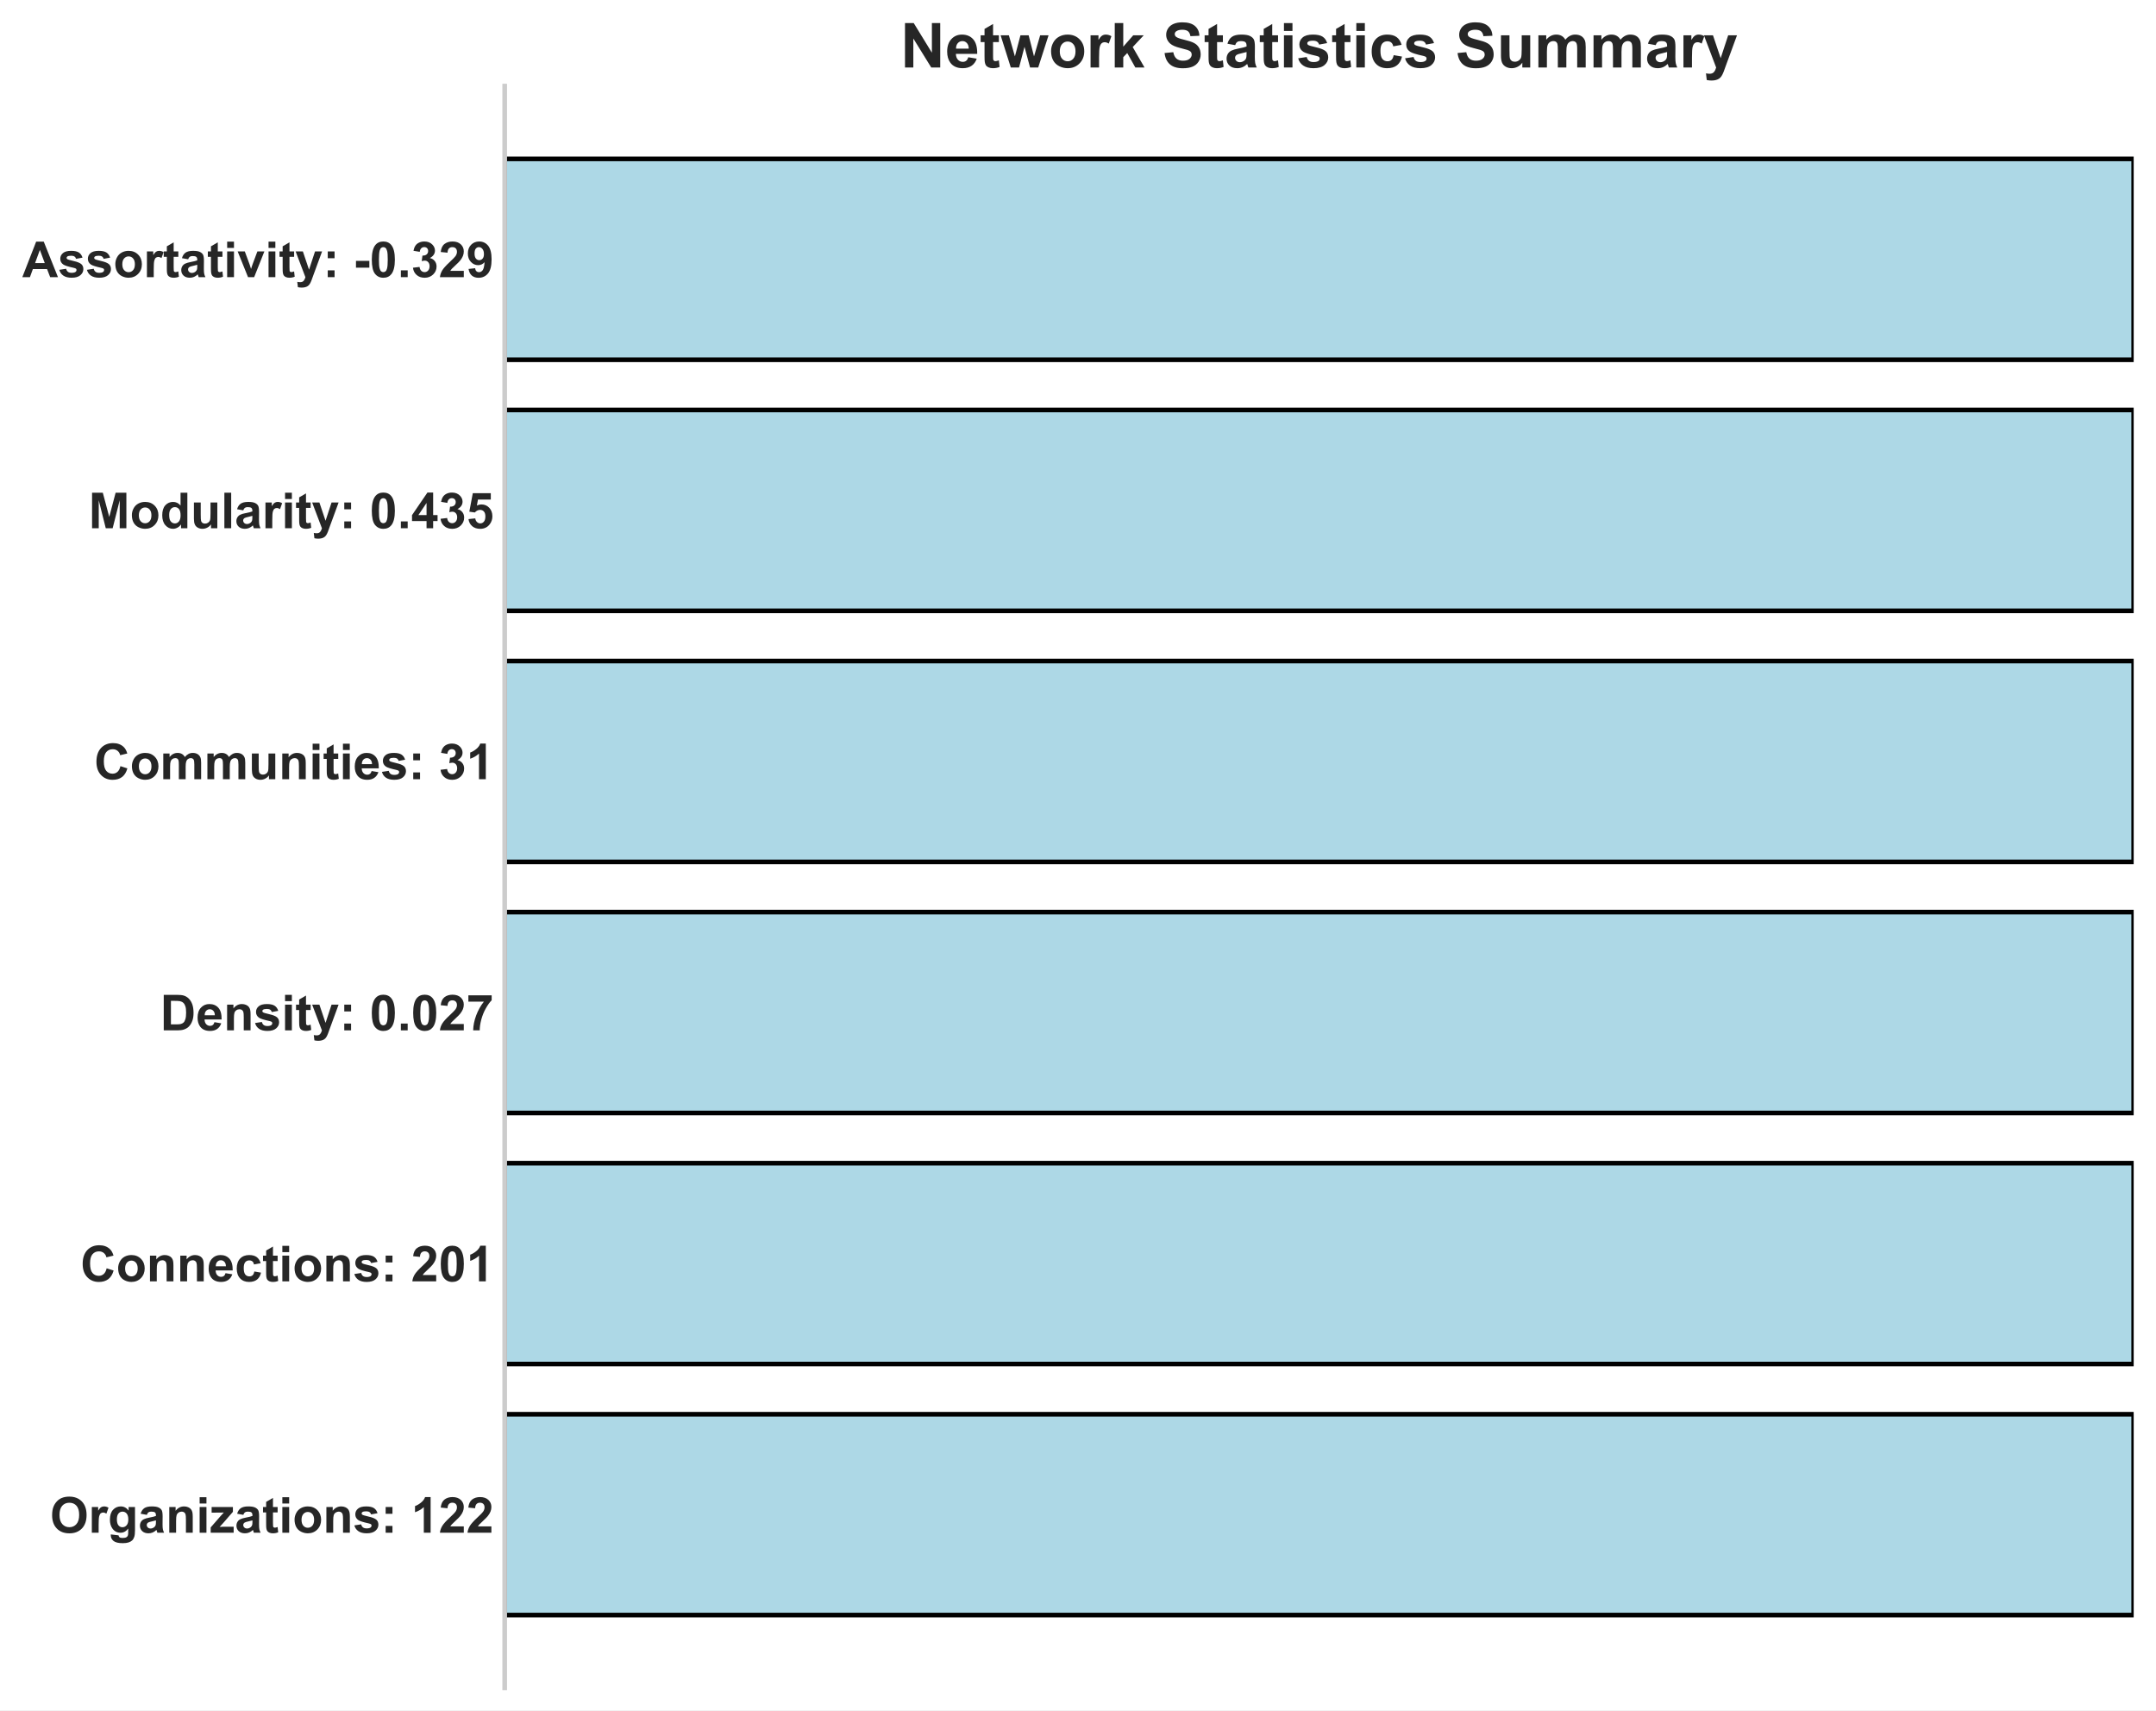
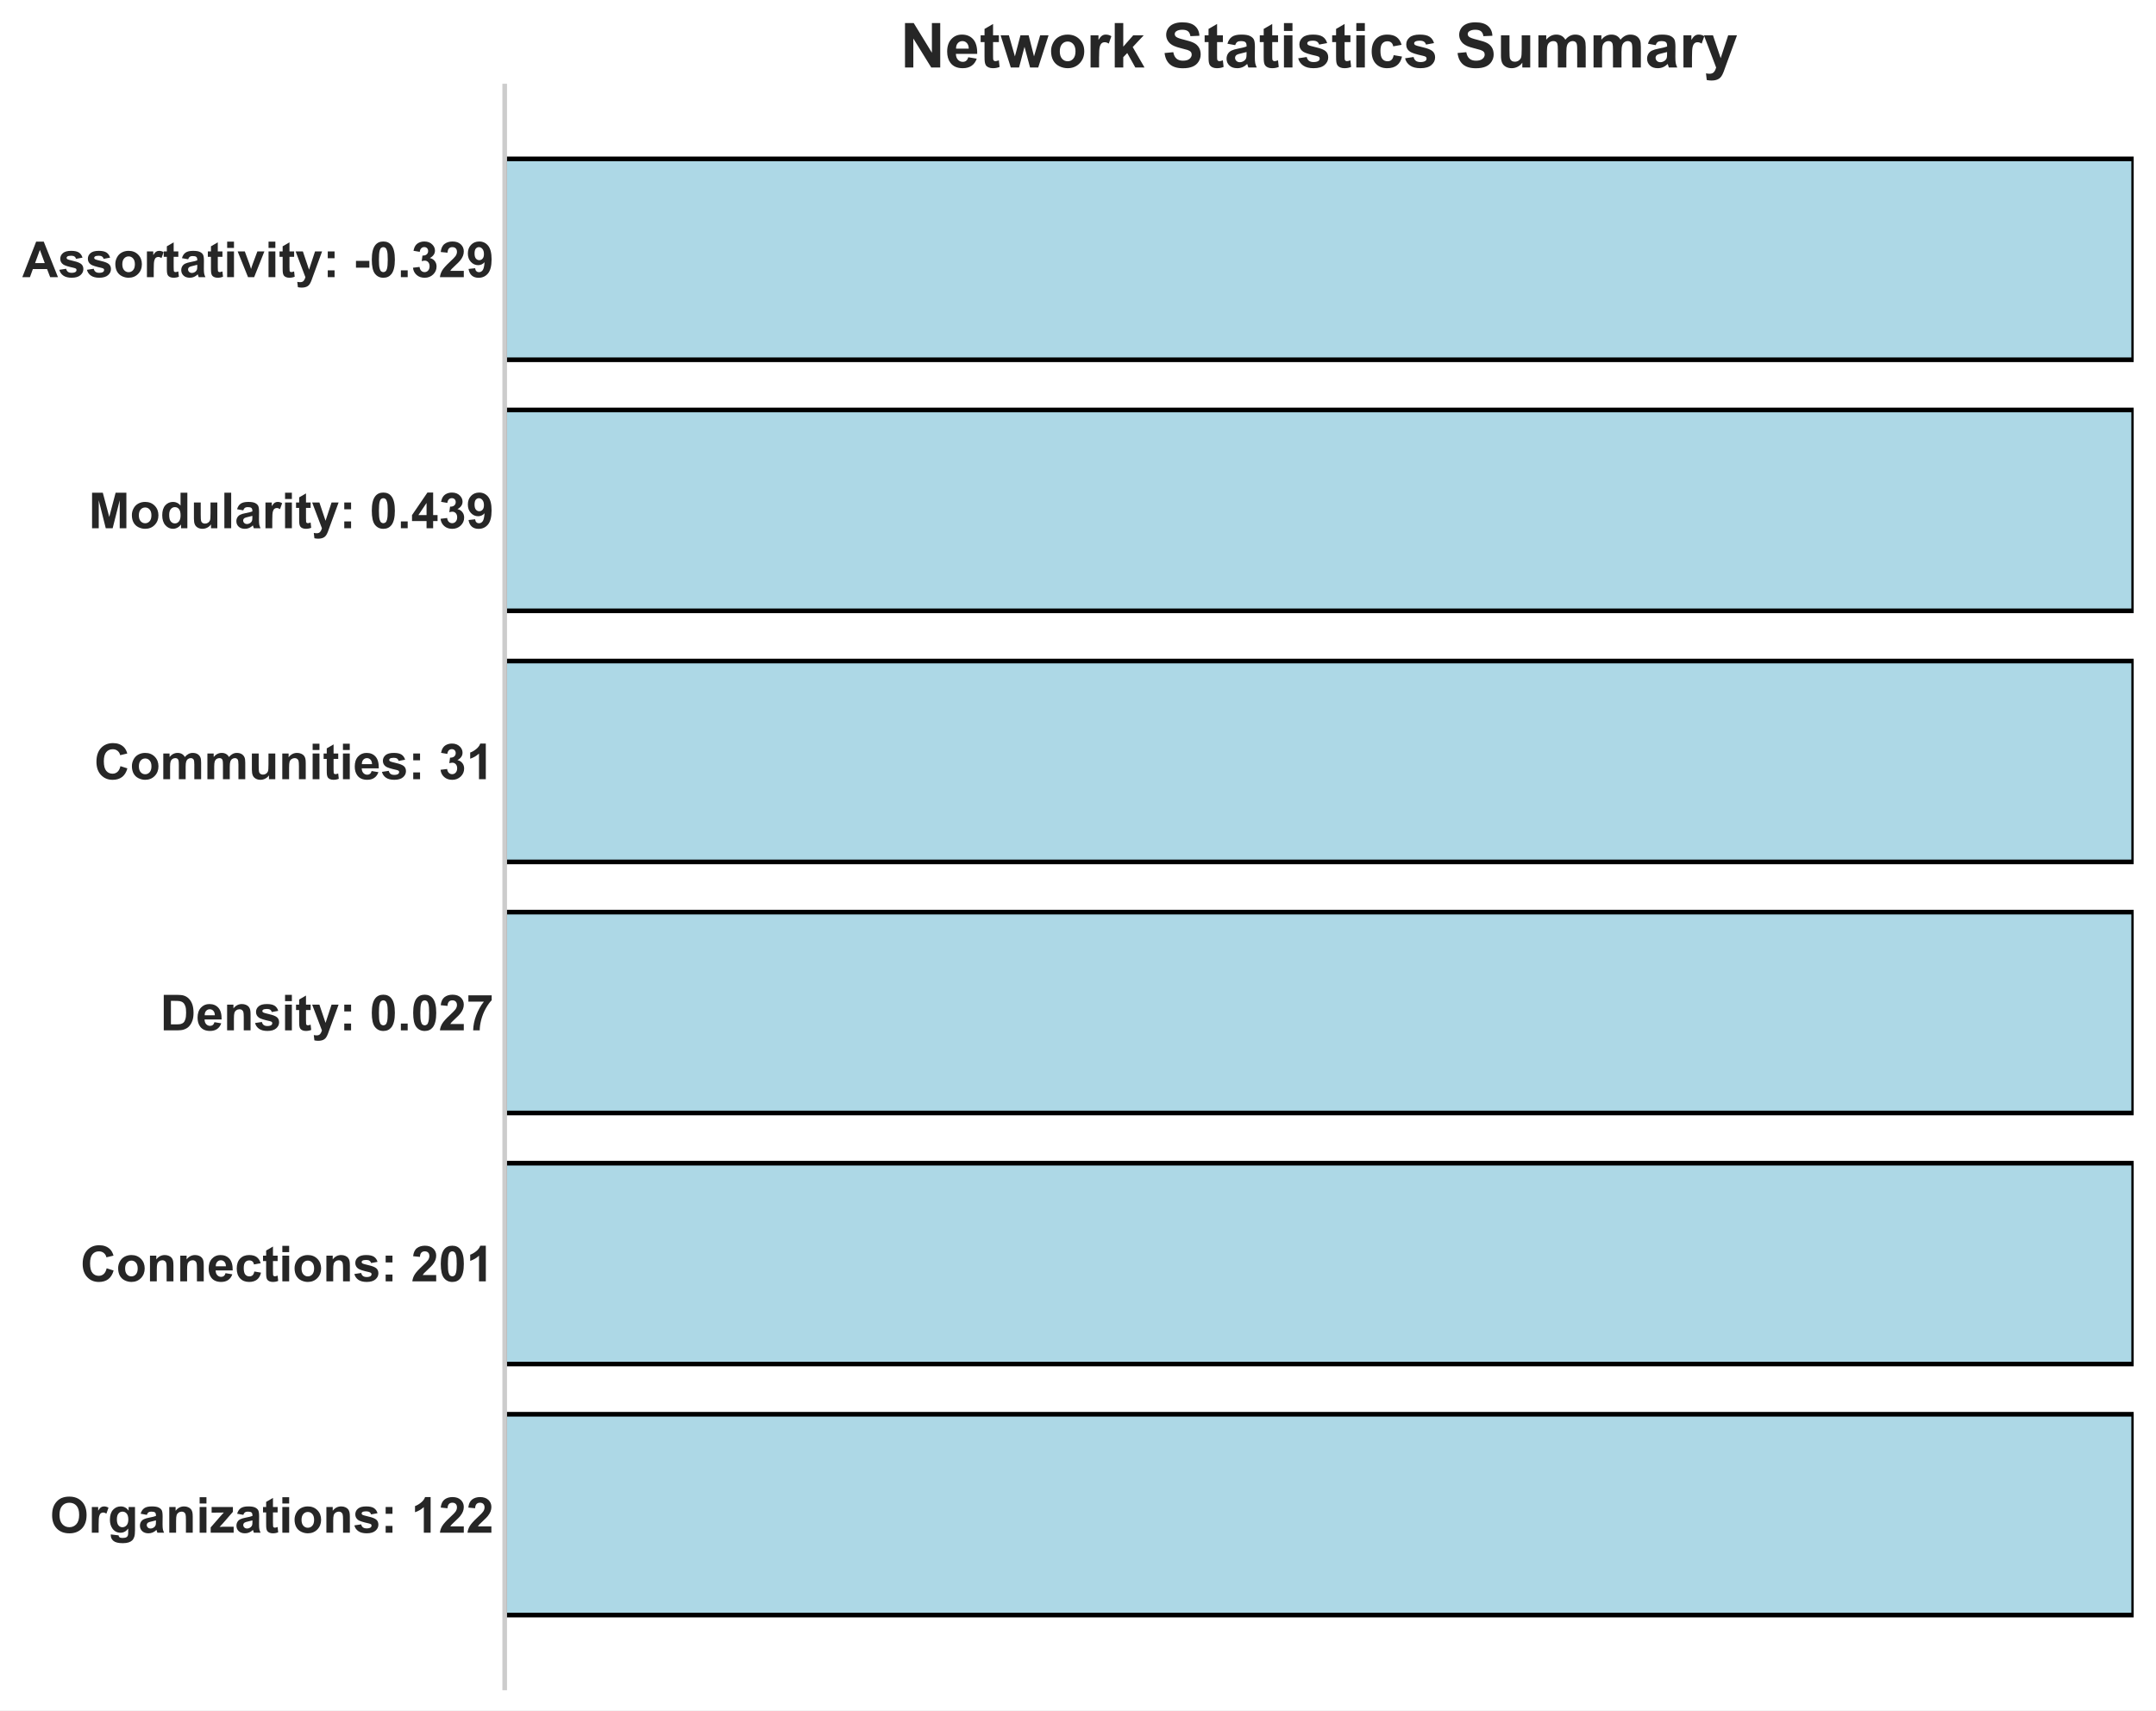
<svg xmlns="http://www.w3.org/2000/svg" xmlns:xlink="http://www.w3.org/1999/xlink" width="695.245pt" height="551.499pt" viewBox="0 0 695.245 551.499" version="1.1">
  <defs>
    <style type="text/css">*{stroke-linejoin: round; stroke-linecap: butt}</style>
  </defs>
  <g id="figure_1">
    <g id="patch_1">
      <path d="M 0 551.499  L 695.245 551.499  L 695.245 0  L 0 0  z " style="fill: #ffffff" />
    </g>
    <g id="axes_1">
      <g id="patch_2">
        <path d="M 162.75 544.299  L 688.045 544.299  L 688.045 27.759  L 162.75 27.759  z " style="fill: #ffffff" />
      </g>
      <g id="matplotlib.axis_1" />
      <g id="matplotlib.axis_2">
        <g id="ytick_1">
          <g id="line2d_1" />
          <g id="text_1">
            <g style="fill: #262626" transform="translate(16.1125 494.2591) scale(0.16 -0.16)">
              <defs>
                <path id="Arial-BoldMT-4f" d="M 278 2263  Q 278 2963 488 3438  Q 644 3788 914 4066  Q 1184 4344 1506 4478  Q 1934 4659 2494 4659  Q 3506 4659 4114 4031  Q 4722 3403 4722 2284  Q 4722 1175 4119 548  Q 3516 -78 2506 -78  Q 1484 -78 881 545  Q 278 1169 278 2263  z M 1231 2294  Q 1231 1516 1590 1114  Q 1950 713 2503 713  Q 3056 713 3411 1111  Q 3766 1509 3766 2306  Q 3766 3094 3420 3481  Q 3075 3869 2503 3869  Q 1931 3869 1581 3476  Q 1231 3084 1231 2294  z " transform="scale(0.015625)" />
                <path id="Arial-BoldMT-72" d="M 1300 0  L 422 0  L 422 3319  L 1238 3319  L 1238 2847  Q 1447 3181 1614 3287  Q 1781 3394 1994 3394  Q 2294 3394 2572 3228  L 2300 2463  Q 2078 2606 1888 2606  Q 1703 2606 1575 2504  Q 1447 2403 1373 2137  Q 1300 1872 1300 1025  L 1300 0  z " transform="scale(0.015625)" />
                <path id="Arial-BoldMT-67" d="M 378 -219  L 1381 -341  Q 1406 -516 1497 -581  Q 1622 -675 1891 -675  Q 2234 -675 2406 -572  Q 2522 -503 2581 -350  Q 2622 -241 2622 53  L 2622 538  Q 2228 0 1628 0  Q 959 0 569 566  Q 263 1013 263 1678  Q 263 2513 664 2953  Q 1066 3394 1663 3394  Q 2278 3394 2678 2853  L 2678 3319  L 3500 3319  L 3500 341  Q 3500 -247 3403 -537  Q 3306 -828 3131 -993  Q 2956 -1159 2664 -1253  Q 2372 -1347 1925 -1347  Q 1081 -1347 728 -1058  Q 375 -769 375 -325  Q 375 -281 378 -219  z M 1163 1728  Q 1163 1200 1367 954  Q 1572 709 1872 709  Q 2194 709 2416 961  Q 2638 1213 2638 1706  Q 2638 2222 2425 2472  Q 2213 2722 1888 2722  Q 1572 2722 1367 2476  Q 1163 2231 1163 1728  z " transform="scale(0.015625)" />
                <path id="Arial-BoldMT-61" d="M 1116 2306  L 319 2450  Q 453 2931 781 3162  Q 1109 3394 1756 3394  Q 2344 3394 2631 3255  Q 2919 3116 3036 2902  Q 3153 2688 3153 2116  L 3144 1091  Q 3144 653 3186 445  Q 3228 238 3344 0  L 2475 0  Q 2441 88 2391 259  Q 2369 338 2359 363  Q 2134 144 1878 34  Q 1622 -75 1331 -75  Q 819 -75 523 203  Q 228 481 228 906  Q 228 1188 362 1408  Q 497 1628 739 1745  Q 981 1863 1438 1950  Q 2053 2066 2291 2166  L 2291 2253  Q 2291 2506 2166 2614  Q 2041 2722 1694 2722  Q 1459 2722 1328 2630  Q 1197 2538 1116 2306  z M 2291 1594  Q 2122 1538 1756 1459  Q 1391 1381 1278 1306  Q 1106 1184 1106 997  Q 1106 813 1243 678  Q 1381 544 1594 544  Q 1831 544 2047 700  Q 2206 819 2256 991  Q 2291 1103 2291 1419  L 2291 1594  z " transform="scale(0.015625)" />
                <path id="Arial-BoldMT-6e" d="M 3478 0  L 2600 0  L 2600 1694  Q 2600 2231 2544 2389  Q 2488 2547 2361 2634  Q 2234 2722 2056 2722  Q 1828 2722 1647 2597  Q 1466 2472 1398 2265  Q 1331 2059 1331 1503  L 1331 0  L 453 0  L 453 3319  L 1269 3319  L 1269 2831  Q 1703 3394 2363 3394  Q 2653 3394 2893 3289  Q 3134 3184 3257 3021  Q 3381 2859 3429 2653  Q 3478 2447 3478 2063  L 3478 0  z " transform="scale(0.015625)" />
                <path id="Arial-BoldMT-69" d="M 459 3769  L 459 4581  L 1338 4581  L 1338 3769  L 459 3769  z M 459 0  L 459 3319  L 1338 3319  L 1338 0  L 459 0  z " transform="scale(0.015625)" />
                <path id="Arial-BoldMT-7a" d="M 106 0  L 106 684  L 1350 2113  Q 1656 2463 1803 2609  Q 1650 2600 1400 2597  L 228 2591  L 228 3319  L 2972 3319  L 2972 2697  L 1703 1234  L 1256 750  Q 1622 772 1709 772  L 3069 772  L 3069 0  L 106 0  z " transform="scale(0.015625)" />
                <path id="Arial-BoldMT-74" d="M 1981 3319  L 1981 2619  L 1381 2619  L 1381 1281  Q 1381 875 1398 808  Q 1416 741 1477 697  Q 1538 653 1625 653  Q 1747 653 1978 738  L 2053 56  Q 1747 -75 1359 -75  Q 1122 -75 931 4  Q 741 84 652 211  Q 563 338 528 553  Q 500 706 500 1172  L 500 2619  L 97 2619  L 97 3319  L 500 3319  L 500 3978  L 1381 4491  L 1381 3319  L 1981 3319  z " transform="scale(0.015625)" />
                <path id="Arial-BoldMT-6f" d="M 256 1706  Q 256 2144 472 2553  Q 688 2963 1083 3178  Q 1478 3394 1966 3394  Q 2719 3394 3200 2905  Q 3681 2416 3681 1669  Q 3681 916 3195 420  Q 2709 -75 1972 -75  Q 1516 -75 1102 131  Q 688 338 472 736  Q 256 1134 256 1706  z M 1156 1659  Q 1156 1166 1390 903  Q 1625 641 1969 641  Q 2313 641 2545 903  Q 2778 1166 2778 1666  Q 2778 2153 2545 2415  Q 2313 2678 1969 2678  Q 1625 2678 1390 2415  Q 1156 2153 1156 1659  z " transform="scale(0.015625)" />
                <path id="Arial-BoldMT-73" d="M 150 947  L 1031 1081  Q 1088 825 1259 692  Q 1431 559 1741 559  Q 2081 559 2253 684  Q 2369 772 2369 919  Q 2369 1019 2306 1084  Q 2241 1147 2013 1200  Q 950 1434 666 1628  Q 272 1897 272 2375  Q 272 2806 612 3100  Q 953 3394 1669 3394  Q 2350 3394 2681 3172  Q 3013 2950 3138 2516  L 2309 2363  Q 2256 2556 2107 2659  Q 1959 2763 1684 2763  Q 1338 2763 1188 2666  Q 1088 2597 1088 2488  Q 1088 2394 1175 2328  Q 1294 2241 1995 2081  Q 2697 1922 2975 1691  Q 3250 1456 3250 1038  Q 3250 581 2869 253  Q 2488 -75 1741 -75  Q 1063 -75 667 200  Q 272 475 150 947  z " transform="scale(0.015625)" />
                <path id="Arial-BoldMT-3a" d="M 628 2441  L 628 3319  L 1506 3319  L 1506 2441  L 628 2441  z M 628 0  L 628 878  L 1506 878  L 1506 0  L 628 0  z " transform="scale(0.015625)" />
                <path id="Arial-BoldMT-20" transform="scale(0.015625)" />
                <path id="Arial-BoldMT-31" d="M 2519 0  L 1641 0  L 1641 3309  Q 1159 2859 506 2644  L 506 3441  Q 850 3553 1253 3867  Q 1656 4181 1806 4600  L 2519 4600  L 2519 0  z " transform="scale(0.015625)" />
                <path id="Arial-BoldMT-32" d="M 3238 816  L 3238 0  L 159 0  Q 209 463 459 877  Q 709 1291 1447 1975  Q 2041 2528 2175 2725  Q 2356 2997 2356 3263  Q 2356 3556 2198 3714  Q 2041 3872 1763 3872  Q 1488 3872 1325 3706  Q 1163 3541 1138 3156  L 263 3244  Q 341 3969 753 4284  Q 1166 4600 1784 4600  Q 2463 4600 2850 4234  Q 3238 3869 3238 3325  Q 3238 3016 3127 2736  Q 3016 2456 2775 2150  Q 2616 1947 2200 1565  Q 1784 1184 1673 1059  Q 1563 934 1494 816  L 3238 816  z " transform="scale(0.015625)" />
              </defs>
              <use xlink:href="#Arial-BoldMT-4f" />
              <use xlink:href="#Arial-BoldMT-72" transform="translate(77.7832 0)" />
              <use xlink:href="#Arial-BoldMT-67" transform="translate(116.6992 0)" />
              <use xlink:href="#Arial-BoldMT-61" transform="translate(177.7832 0)" />
              <use xlink:href="#Arial-BoldMT-6e" transform="translate(233.3984 0)" />
              <use xlink:href="#Arial-BoldMT-69" transform="translate(294.4824 0)" />
              <use xlink:href="#Arial-BoldMT-7a" transform="translate(322.2656 0)" />
              <use xlink:href="#Arial-BoldMT-61" transform="translate(372.2656 0)" />
              <use xlink:href="#Arial-BoldMT-74" transform="translate(427.8809 0)" />
              <use xlink:href="#Arial-BoldMT-69" transform="translate(461.1816 0)" />
              <use xlink:href="#Arial-BoldMT-6f" transform="translate(488.9648 0)" />
              <use xlink:href="#Arial-BoldMT-6e" transform="translate(550.0488 0)" />
              <use xlink:href="#Arial-BoldMT-73" transform="translate(611.1328 0)" />
              <use xlink:href="#Arial-BoldMT-3a" transform="translate(666.748 0)" />
              <use xlink:href="#Arial-BoldMT-20" transform="translate(700.0488 0)" />
              <use xlink:href="#Arial-BoldMT-31" transform="translate(727.832 0)" />
              <use xlink:href="#Arial-BoldMT-32" transform="translate(783.4473 0)" />
              <use xlink:href="#Arial-BoldMT-32" transform="translate(839.0625 0)" />
            </g>
          </g>
        </g>
        <g id="ytick_2">
          <g id="line2d_2" />
          <g id="text_2">
            <g style="fill: #262626" transform="translate(25.9025 413.1992) scale(0.16 -0.16)">
              <defs>
                <path id="Arial-BoldMT-43" d="M 3397 1684  L 4294 1400  Q 4088 650 3608 286  Q 3128 -78 2391 -78  Q 1478 -78 890 545  Q 303 1169 303 2250  Q 303 3394 893 4026  Q 1484 4659 2447 4659  Q 3288 4659 3813 4163  Q 4125 3869 4281 3319  L 3366 3100  Q 3284 3456 3026 3662  Q 2769 3869 2400 3869  Q 1891 3869 1573 3503  Q 1256 3138 1256 2319  Q 1256 1450 1568 1081  Q 1881 713 2381 713  Q 2750 713 3015 947  Q 3281 1181 3397 1684  z " transform="scale(0.015625)" />
                <path id="Arial-BoldMT-65" d="M 2381 1056  L 3256 909  Q 3088 428 2723 176  Q 2359 -75 1813 -75  Q 947 -75 531 491  Q 203 944 203 1634  Q 203 2459 634 2926  Q 1066 3394 1725 3394  Q 2466 3394 2894 2905  Q 3322 2416 3303 1406  L 1103 1406  Q 1113 1016 1316 798  Q 1519 581 1822 581  Q 2028 581 2168 693  Q 2309 806 2381 1056  z M 2431 1944  Q 2422 2325 2234 2523  Q 2047 2722 1778 2722  Q 1491 2722 1303 2513  Q 1116 2303 1119 1944  L 2431 1944  z " transform="scale(0.015625)" />
                <path id="Arial-BoldMT-63" d="M 3353 2338  L 2488 2181  Q 2444 2441 2289 2572  Q 2134 2703 1888 2703  Q 1559 2703 1364 2476  Q 1169 2250 1169 1719  Q 1169 1128 1367 884  Q 1566 641 1900 641  Q 2150 641 2309 783  Q 2469 925 2534 1272  L 3397 1125  Q 3263 531 2881 228  Q 2500 -75 1859 -75  Q 1131 -75 698 384  Q 266 844 266 1656  Q 266 2478 700 2936  Q 1134 3394 1875 3394  Q 2481 3394 2839 3133  Q 3197 2872 3353 2338  z " transform="scale(0.015625)" />
                <path id="Arial-BoldMT-30" d="M 1756 4600  Q 2422 4600 2797 4125  Q 3244 3563 3244 2259  Q 3244 959 2794 391  Q 2422 -78 1756 -78  Q 1088 -78 678 436  Q 269 950 269 2269  Q 269 3563 719 4131  Q 1091 4600 1756 4600  z M 1756 3872  Q 1597 3872 1472 3770  Q 1347 3669 1278 3406  Q 1188 3066 1188 2259  Q 1188 1453 1269 1151  Q 1350 850 1473 750  Q 1597 650 1756 650  Q 1916 650 2041 751  Q 2166 853 2234 1116  Q 2325 1453 2325 2259  Q 2325 3066 2244 3367  Q 2163 3669 2039 3770  Q 1916 3872 1756 3872  z " transform="scale(0.015625)" />
              </defs>
              <use xlink:href="#Arial-BoldMT-43" />
              <use xlink:href="#Arial-BoldMT-6f" transform="translate(72.2168 0)" />
              <use xlink:href="#Arial-BoldMT-6e" transform="translate(133.3008 0)" />
              <use xlink:href="#Arial-BoldMT-6e" transform="translate(194.3848 0)" />
              <use xlink:href="#Arial-BoldMT-65" transform="translate(255.4688 0)" />
              <use xlink:href="#Arial-BoldMT-63" transform="translate(311.084 0)" />
              <use xlink:href="#Arial-BoldMT-74" transform="translate(366.6992 0)" />
              <use xlink:href="#Arial-BoldMT-69" transform="translate(400 0)" />
              <use xlink:href="#Arial-BoldMT-6f" transform="translate(427.7832 0)" />
              <use xlink:href="#Arial-BoldMT-6e" transform="translate(488.8672 0)" />
              <use xlink:href="#Arial-BoldMT-73" transform="translate(549.9512 0)" />
              <use xlink:href="#Arial-BoldMT-3a" transform="translate(605.5664 0)" />
              <use xlink:href="#Arial-BoldMT-20" transform="translate(638.8672 0)" />
              <use xlink:href="#Arial-BoldMT-32" transform="translate(666.6504 0)" />
              <use xlink:href="#Arial-BoldMT-30" transform="translate(722.2656 0)" />
              <use xlink:href="#Arial-BoldMT-31" transform="translate(777.8809 0)" />
            </g>
          </g>
        </g>
        <g id="ytick_3">
          <g id="line2d_3" />
          <g id="text_3">
            <g style="fill: #262626" transform="translate(51.65 332.2606) scale(0.16 -0.16)">
              <defs>
                <path id="Arial-BoldMT-44" d="M 463 4581  L 2153 4581  Q 2725 4581 3025 4494  Q 3428 4375 3715 4072  Q 4003 3769 4153 3330  Q 4303 2891 4303 2247  Q 4303 1681 4163 1272  Q 3991 772 3672 463  Q 3431 228 3022 97  Q 2716 0 2203 0  L 463 0  L 463 4581  z M 1388 3806  L 1388 772  L 2078 772  Q 2466 772 2638 816  Q 2863 872 3011 1006  Q 3159 1141 3253 1448  Q 3347 1756 3347 2288  Q 3347 2819 3253 3103  Q 3159 3388 2990 3547  Q 2822 3706 2563 3763  Q 2369 3806 1803 3806  L 1388 3806  z " transform="scale(0.015625)" />
                <path id="Arial-BoldMT-79" d="M 44 3319  L 978 3319  L 1772 963  L 2547 3319  L 3456 3319  L 2284 125  L 2075 -453  Q 1959 -744 1854 -897  Q 1750 -1050 1614 -1145  Q 1478 -1241 1279 -1294  Q 1081 -1347 831 -1347  Q 578 -1347 334 -1294  L 256 -606  Q 463 -647 628 -647  Q 934 -647 1081 -467  Q 1228 -288 1306 -9  L 44 3319  z " transform="scale(0.015625)" />
                <path id="Arial-BoldMT-2e" d="M 459 0  L 459 878  L 1338 878  L 1338 0  L 459 0  z " transform="scale(0.015625)" />
                <path id="Arial-BoldMT-37" d="M 272 3703  L 272 4519  L 3275 4519  L 3275 3881  Q 2903 3516 2518 2831  Q 2134 2147 1932 1376  Q 1731 606 1734 0  L 888 0  Q 909 950 1279 1937  Q 1650 2925 2269 3703  L 272 3703  z " transform="scale(0.015625)" />
              </defs>
              <use xlink:href="#Arial-BoldMT-44" />
              <use xlink:href="#Arial-BoldMT-65" transform="translate(72.2168 0)" />
              <use xlink:href="#Arial-BoldMT-6e" transform="translate(127.832 0)" />
              <use xlink:href="#Arial-BoldMT-73" transform="translate(188.916 0)" />
              <use xlink:href="#Arial-BoldMT-69" transform="translate(244.5312 0)" />
              <use xlink:href="#Arial-BoldMT-74" transform="translate(272.3145 0)" />
              <use xlink:href="#Arial-BoldMT-79" transform="translate(305.6152 0)" />
              <use xlink:href="#Arial-BoldMT-3a" transform="translate(361.2305 0)" />
              <use xlink:href="#Arial-BoldMT-20" transform="translate(394.5312 0)" />
              <use xlink:href="#Arial-BoldMT-30" transform="translate(422.3145 0)" />
              <use xlink:href="#Arial-BoldMT-2e" transform="translate(477.9297 0)" />
              <use xlink:href="#Arial-BoldMT-30" transform="translate(505.7129 0)" />
              <use xlink:href="#Arial-BoldMT-32" transform="translate(561.3281 0)" />
              <use xlink:href="#Arial-BoldMT-37" transform="translate(616.9434 0)" />
            </g>
          </g>
        </g>
        <g id="ytick_4">
          <g id="line2d_4" />
          <g id="text_4">
            <g style="fill: #262626" transform="translate(30.3425 251.2744) scale(0.16 -0.16)">
              <defs>
                <path id="Arial-BoldMT-6d" d="M 394 3319  L 1203 3319  L 1203 2866  Q 1638 3394 2238 3394  Q 2556 3394 2790 3262  Q 3025 3131 3175 2866  Q 3394 3131 3647 3262  Q 3900 3394 4188 3394  Q 4553 3394 4806 3245  Q 5059 3097 5184 2809  Q 5275 2597 5275 2122  L 5275 0  L 4397 0  L 4397 1897  Q 4397 2391 4306 2534  Q 4184 2722 3931 2722  Q 3747 2722 3584 2609  Q 3422 2497 3350 2280  Q 3278 2063 3278 1594  L 3278 0  L 2400 0  L 2400 1819  Q 2400 2303 2353 2443  Q 2306 2584 2207 2653  Q 2109 2722 1941 2722  Q 1738 2722 1575 2612  Q 1413 2503 1342 2297  Q 1272 2091 1272 1613  L 1272 0  L 394 0  L 394 3319  z " transform="scale(0.015625)" />
                <path id="Arial-BoldMT-75" d="M 2644 0  L 2644 497  Q 2463 231 2167 78  Q 1872 -75 1544 -75  Q 1209 -75 943 72  Q 678 219 559 484  Q 441 750 441 1219  L 441 3319  L 1319 3319  L 1319 1794  Q 1319 1094 1367 936  Q 1416 778 1544 686  Q 1672 594 1869 594  Q 2094 594 2272 717  Q 2450 841 2515 1023  Q 2581 1206 2581 1919  L 2581 3319  L 3459 3319  L 3459 0  L 2644 0  z " transform="scale(0.015625)" />
                <path id="Arial-BoldMT-33" d="M 241 1216  L 1091 1319  Q 1131 994 1309 822  Q 1488 650 1741 650  Q 2013 650 2198 856  Q 2384 1063 2384 1413  Q 2384 1744 2206 1937  Q 2028 2131 1772 2131  Q 1603 2131 1369 2066  L 1466 2781  Q 1822 2772 2009 2936  Q 2197 3100 2197 3372  Q 2197 3603 2059 3740  Q 1922 3878 1694 3878  Q 1469 3878 1309 3722  Q 1150 3566 1116 3266  L 306 3403  Q 391 3819 561 4067  Q 731 4316 1036 4458  Q 1341 4600 1719 4600  Q 2366 4600 2756 4188  Q 3078 3850 3078 3425  Q 3078 2822 2419 2463  Q 2813 2378 3048 2084  Q 3284 1791 3284 1375  Q 3284 772 2843 347  Q 2403 -78 1747 -78  Q 1125 -78 715 280  Q 306 638 241 1216  z " transform="scale(0.015625)" />
              </defs>
              <use xlink:href="#Arial-BoldMT-43" />
              <use xlink:href="#Arial-BoldMT-6f" transform="translate(72.2168 0)" />
              <use xlink:href="#Arial-BoldMT-6d" transform="translate(133.3008 0)" />
              <use xlink:href="#Arial-BoldMT-6d" transform="translate(222.2168 0)" />
              <use xlink:href="#Arial-BoldMT-75" transform="translate(311.1328 0)" />
              <use xlink:href="#Arial-BoldMT-6e" transform="translate(372.2168 0)" />
              <use xlink:href="#Arial-BoldMT-69" transform="translate(433.3008 0)" />
              <use xlink:href="#Arial-BoldMT-74" transform="translate(461.084 0)" />
              <use xlink:href="#Arial-BoldMT-69" transform="translate(494.3848 0)" />
              <use xlink:href="#Arial-BoldMT-65" transform="translate(522.168 0)" />
              <use xlink:href="#Arial-BoldMT-73" transform="translate(577.7832 0)" />
              <use xlink:href="#Arial-BoldMT-3a" transform="translate(633.3984 0)" />
              <use xlink:href="#Arial-BoldMT-20" transform="translate(666.6992 0)" />
              <use xlink:href="#Arial-BoldMT-33" transform="translate(694.4824 0)" />
              <use xlink:href="#Arial-BoldMT-31" transform="translate(750.0977 0)" />
            </g>
          </g>
        </g>
        <g id="ytick_5">
          <g id="line2d_5" />
          <g id="text_5">
            <g style="fill: #262626" transform="translate(28.5575 170.3358) scale(0.16 -0.16)">
              <defs>
                <path id="Arial-BoldMT-4d" d="M 453 0  L 453 4581  L 1838 4581  L 2669 1456  L 3491 4581  L 4878 4581  L 4878 0  L 4019 0  L 4019 3606  L 3109 0  L 2219 0  L 1313 3606  L 1313 0  L 453 0  z " transform="scale(0.015625)" />
                <path id="Arial-BoldMT-64" d="M 3503 0  L 2688 0  L 2688 488  Q 2484 203 2207 64  Q 1931 -75 1650 -75  Q 1078 -75 670 386  Q 263 847 263 1672  Q 263 2516 659 2955  Q 1056 3394 1663 3394  Q 2219 3394 2625 2931  L 2625 4581  L 3503 4581  L 3503 0  z M 1159 1731  Q 1159 1200 1306 963  Q 1519 619 1900 619  Q 2203 619 2415 876  Q 2628 1134 2628 1647  Q 2628 2219 2422 2470  Q 2216 2722 1894 2722  Q 1581 2722 1370 2473  Q 1159 2225 1159 1731  z " transform="scale(0.015625)" />
                <path id="Arial-BoldMT-6c" d="M 459 0  L 459 4581  L 1338 4581  L 1338 0  L 459 0  z " transform="scale(0.015625)" />
                <path id="Arial-BoldMT-34" d="M 1994 0  L 1994 922  L 119 922  L 119 1691  L 2106 4600  L 2844 4600  L 2844 1694  L 3413 1694  L 3413 922  L 2844 922  L 2844 0  L 1994 0  z M 1994 1694  L 1994 3259  L 941 1694  L 1994 1694  z " transform="scale(0.015625)" />
-                 <path id="Arial-BoldMT-35" d="M 284 1178  L 1159 1269  Q 1197 972 1381 798  Q 1566 625 1806 625  Q 2081 625 2272 848  Q 2463 1072 2463 1522  Q 2463 1944 2273 2155  Q 2084 2366 1781 2366  Q 1403 2366 1103 2031  L 391 2134  L 841 4519  L 3163 4519  L 3163 3697  L 1506 3697  L 1369 2919  Q 1663 3066 1969 3066  Q 2553 3066 2959 2641  Q 3366 2216 3366 1538  Q 3366 972 3038 528  Q 2591 -78 1797 -78  Q 1163 -78 763 262  Q 363 603 284 1178  z " transform="scale(0.015625)" />
+                 <path id="Arial-BoldMT-39" d="M 291 1059  L 1141 1153  Q 1172 894 1303 769  Q 1434 644 1650 644  Q 1922 644 2112 894  Q 2303 1144 2356 1931  Q 2025 1547 1528 1547  Q 988 1547 595 1964  Q 203 2381 203 3050  Q 203 3747 617 4173  Q 1031 4600 1672 4600  Q 2369 4600 2816 4061  Q 3263 3522 3263 2288  Q 3263 1031 2797 475  Q 2331 -81 1584 -81  Q 1047 -81 715 205  Q 384 491 291 1059  z M 2278 2978  Q 2278 3403 2083 3637  Q 1888 3872 1631 3872  Q 1388 3872 1227 3680  Q 1066 3488 1066 3050  Q 1066 2606 1241 2398  Q 1416 2191 1678 2191  Q 1931 2191 2104 2391  Q 2278 2591 2278 2978  z " transform="scale(0.015625)" />
              </defs>
              <use xlink:href="#Arial-BoldMT-4d" />
              <use xlink:href="#Arial-BoldMT-6f" transform="translate(83.30078 0)" />
              <use xlink:href="#Arial-BoldMT-64" transform="translate(144.3848 0)" />
              <use xlink:href="#Arial-BoldMT-75" transform="translate(205.4688 0)" />
              <use xlink:href="#Arial-BoldMT-6c" transform="translate(266.5527 0)" />
              <use xlink:href="#Arial-BoldMT-61" transform="translate(294.3359 0)" />
              <use xlink:href="#Arial-BoldMT-72" transform="translate(349.9512 0)" />
              <use xlink:href="#Arial-BoldMT-69" transform="translate(388.8672 0)" />
              <use xlink:href="#Arial-BoldMT-74" transform="translate(416.6504 0)" />
              <use xlink:href="#Arial-BoldMT-79" transform="translate(449.9512 0)" />
              <use xlink:href="#Arial-BoldMT-3a" transform="translate(505.5664 0)" />
              <use xlink:href="#Arial-BoldMT-20" transform="translate(538.8672 0)" />
              <use xlink:href="#Arial-BoldMT-30" transform="translate(566.6504 0)" />
              <use xlink:href="#Arial-BoldMT-2e" transform="translate(622.2656 0)" />
              <use xlink:href="#Arial-BoldMT-34" transform="translate(650.0488 0)" />
              <use xlink:href="#Arial-BoldMT-33" transform="translate(705.6641 0)" />
-               <use xlink:href="#Arial-BoldMT-35" transform="translate(761.2793 0)" />
+               <use xlink:href="#Arial-BoldMT-39" transform="translate(761.2793 0)" />
            </g>
          </g>
        </g>
        <g id="ytick_6">
          <g id="line2d_6" />
          <g id="text_6">
            <g style="fill: #262626" transform="translate(7.2 89.37342) scale(0.16 -0.16)">
              <defs>
                <path id="Arial-BoldMT-41" d="M 4597 0  L 3591 0  L 3191 1041  L 1359 1041  L 981 0  L 0 0  L 1784 4581  L 2763 4581  L 4597 0  z M 2894 1813  L 2263 3513  L 1644 1813  L 2894 1813  z " transform="scale(0.015625)" />
                <path id="Arial-BoldMT-76" d="M 1372 0  L 34 3319  L 956 3319  L 1581 1625  L 1763 1059  Q 1834 1275 1853 1344  Q 1897 1484 1947 1625  L 2578 3319  L 3481 3319  L 2163 0  L 1372 0  z " transform="scale(0.015625)" />
                <path id="Arial-BoldMT-2d" d="M 359 1222  L 359 2100  L 2084 2100  L 2084 1222  L 359 1222  z " transform="scale(0.015625)" />
-                 <path id="Arial-BoldMT-39" d="M 291 1059  L 1141 1153  Q 1172 894 1303 769  Q 1434 644 1650 644  Q 1922 644 2112 894  Q 2303 1144 2356 1931  Q 2025 1547 1528 1547  Q 988 1547 595 1964  Q 203 2381 203 3050  Q 203 3747 617 4173  Q 1031 4600 1672 4600  Q 2369 4600 2816 4061  Q 3263 3522 3263 2288  Q 3263 1031 2797 475  Q 2331 -81 1584 -81  Q 1047 -81 715 205  Q 384 491 291 1059  z M 2278 2978  Q 2278 3403 2083 3637  Q 1888 3872 1631 3872  Q 1388 3872 1227 3680  Q 1066 3488 1066 3050  Q 1066 2606 1241 2398  Q 1416 2191 1678 2191  Q 1931 2191 2104 2391  Q 2278 2591 2278 2978  z " transform="scale(0.015625)" />
              </defs>
              <use xlink:href="#Arial-BoldMT-41" />
              <use xlink:href="#Arial-BoldMT-73" transform="translate(72.2168 0)" />
              <use xlink:href="#Arial-BoldMT-73" transform="translate(127.832 0)" />
              <use xlink:href="#Arial-BoldMT-6f" transform="translate(183.4473 0)" />
              <use xlink:href="#Arial-BoldMT-72" transform="translate(244.5312 0)" />
              <use xlink:href="#Arial-BoldMT-74" transform="translate(283.4473 0)" />
              <use xlink:href="#Arial-BoldMT-61" transform="translate(316.748 0)" />
              <use xlink:href="#Arial-BoldMT-74" transform="translate(372.3633 0)" />
              <use xlink:href="#Arial-BoldMT-69" transform="translate(405.6641 0)" />
              <use xlink:href="#Arial-BoldMT-76" transform="translate(433.4473 0)" />
              <use xlink:href="#Arial-BoldMT-69" transform="translate(489.0625 0)" />
              <use xlink:href="#Arial-BoldMT-74" transform="translate(516.8457 0)" />
              <use xlink:href="#Arial-BoldMT-79" transform="translate(550.1465 0)" />
              <use xlink:href="#Arial-BoldMT-3a" transform="translate(605.7617 0)" />
              <use xlink:href="#Arial-BoldMT-20" transform="translate(639.0625 0)" />
              <use xlink:href="#Arial-BoldMT-2d" transform="translate(666.8457 0)" />
              <use xlink:href="#Arial-BoldMT-30" transform="translate(700.1465 0)" />
              <use xlink:href="#Arial-BoldMT-2e" transform="translate(755.7617 0)" />
              <use xlink:href="#Arial-BoldMT-33" transform="translate(783.5449 0)" />
              <use xlink:href="#Arial-BoldMT-32" transform="translate(839.1602 0)" />
              <use xlink:href="#Arial-BoldMT-39" transform="translate(894.7754 0)" />
            </g>
          </g>
        </g>
      </g>
      <g id="patch_3">
-         <path d="M 162.75 520.82  L 688.045 520.82  L 688.045 456.05  L 162.75 456.05  z " clip-path="url(#pbad2f82e07)" style="fill: #add8e6; stroke: #000000; stroke-width: 1.5; stroke-linejoin: miter" />
+         <path d="M 162.75 520.82  L 688.045 520.82  L 688.045 456.05  L 162.75 456.05  z " clip-path="url(#p9a65f4e333)" style="fill: #add8e6; stroke: #000000; stroke-width: 1.5; stroke-linejoin: miter" />
      </g>
      <g id="patch_4">
-         <path d="M 162.75 439.858  L 688.045 439.858  L 688.045 375.088  L 162.75 375.088  z " clip-path="url(#pbad2f82e07)" style="fill: #add8e6; stroke: #000000; stroke-width: 1.5; stroke-linejoin: miter" />
+         <path d="M 162.75 439.858  L 688.045 439.858  L 688.045 375.088  L 162.75 375.088  z " clip-path="url(#p9a65f4e333)" style="fill: #add8e6; stroke: #000000; stroke-width: 1.5; stroke-linejoin: miter" />
      </g>
      <g id="patch_5">
-         <path d="M 162.75 358.896  L 688.045 358.896  L 688.045 294.126  L 162.75 294.126  z " clip-path="url(#pbad2f82e07)" style="fill: #add8e6; stroke: #000000; stroke-width: 1.5; stroke-linejoin: miter" />
+         <path d="M 162.75 358.896  L 688.045 358.896  L 688.045 294.126  L 162.75 294.126  z " clip-path="url(#p9a65f4e333)" style="fill: #add8e6; stroke: #000000; stroke-width: 1.5; stroke-linejoin: miter" />
      </g>
      <g id="patch_6">
-         <path d="M 162.75 277.933  L 688.045 277.933  L 688.045 213.163  L 162.75 213.163  z " clip-path="url(#pbad2f82e07)" style="fill: #add8e6; stroke: #000000; stroke-width: 1.5; stroke-linejoin: miter" />
+         <path d="M 162.75 277.933  L 688.045 277.933  L 688.045 213.163  L 162.75 213.163  z " clip-path="url(#p9a65f4e333)" style="fill: #add8e6; stroke: #000000; stroke-width: 1.5; stroke-linejoin: miter" />
      </g>
      <g id="patch_7">
-         <path d="M 162.75 196.971  L 688.045 196.971  L 688.045 132.201  L 162.75 132.201  z " clip-path="url(#pbad2f82e07)" style="fill: #add8e6; stroke: #000000; stroke-width: 1.5; stroke-linejoin: miter" />
+         <path d="M 162.75 196.971  L 688.045 196.971  L 688.045 132.201  L 162.75 132.201  z " clip-path="url(#p9a65f4e333)" style="fill: #add8e6; stroke: #000000; stroke-width: 1.5; stroke-linejoin: miter" />
      </g>
      <g id="patch_8">
-         <path d="M 162.75 116.008  L 688.045 116.008  L 688.045 51.238  L 162.75 51.238  z " clip-path="url(#pbad2f82e07)" style="fill: #add8e6; stroke: #000000; stroke-width: 1.5; stroke-linejoin: miter" />
+         <path d="M 162.75 116.008  L 688.045 116.008  L 688.045 51.238  L 162.75 51.238  z " clip-path="url(#p9a65f4e333)" style="fill: #add8e6; stroke: #000000; stroke-width: 1.5; stroke-linejoin: miter" />
      </g>
      <g id="patch_9">
        <path d="M 162.75 544.299  L 162.75 27.759  " style="fill: none; stroke: #cccccc; stroke-width: 1.5; stroke-linejoin: miter; stroke-linecap: square" />
      </g>
      <g id="text_7">
        <g style="fill: #262626" transform="translate(290.3537 21.75937) scale(0.2 -0.2)">
          <defs>
            <path id="Arial-BoldMT-4e" d="M 475 0  L 475 4581  L 1375 4581  L 3250 1522  L 3250 4581  L 4109 4581  L 4109 0  L 3181 0  L 1334 2988  L 1334 0  L 475 0  z " transform="scale(0.015625)" />
            <path id="Arial-BoldMT-77" d="M 1078 0  L 28 3319  L 881 3319  L 1503 1144  L 2075 3319  L 2922 3319  L 3475 1144  L 4109 3319  L 4975 3319  L 3909 0  L 3066 0  L 2494 2134  L 1931 0  L 1078 0  z " transform="scale(0.015625)" />
            <path id="Arial-BoldMT-6b" d="M 428 0  L 428 4581  L 1306 4581  L 1306 2150  L 2334 3319  L 3416 3319  L 2281 2106  L 3497 0  L 2550 0  L 1716 1491  L 1306 1063  L 1306 0  L 428 0  z " transform="scale(0.015625)" />
            <path id="Arial-BoldMT-53" d="M 231 1491  L 1131 1578  Q 1213 1125 1461 912  Q 1709 700 2131 700  Q 2578 700 2804 889  Q 3031 1078 3031 1331  Q 3031 1494 2936 1608  Q 2841 1722 2603 1806  Q 2441 1863 1863 2006  Q 1119 2191 819 2459  Q 397 2838 397 3381  Q 397 3731 595 4036  Q 794 4341 1167 4500  Q 1541 4659 2069 4659  Q 2931 4659 3367 4281  Q 3803 3903 3825 3272  L 2900 3231  Q 2841 3584 2645 3739  Q 2450 3894 2059 3894  Q 1656 3894 1428 3728  Q 1281 3622 1281 3444  Q 1281 3281 1419 3166  Q 1594 3019 2269 2859  Q 2944 2700 3267 2529  Q 3591 2359 3773 2064  Q 3956 1769 3956 1334  Q 3956 941 3737 597  Q 3519 253 3119 86  Q 2719 -81 2122 -81  Q 1253 -81 787 320  Q 322 722 231 1491  z " transform="scale(0.015625)" />
          </defs>
          <use xlink:href="#Arial-BoldMT-4e" />
          <use xlink:href="#Arial-BoldMT-65" transform="translate(72.2168 0)" />
          <use xlink:href="#Arial-BoldMT-74" transform="translate(127.832 0)" />
          <use xlink:href="#Arial-BoldMT-77" transform="translate(161.1328 0)" />
          <use xlink:href="#Arial-BoldMT-6f" transform="translate(238.916 0)" />
          <use xlink:href="#Arial-BoldMT-72" transform="translate(300 0)" />
          <use xlink:href="#Arial-BoldMT-6b" transform="translate(338.916 0)" />
          <use xlink:href="#Arial-BoldMT-20" transform="translate(394.5312 0)" />
          <use xlink:href="#Arial-BoldMT-53" transform="translate(422.3145 0)" />
          <use xlink:href="#Arial-BoldMT-74" transform="translate(489.0137 0)" />
          <use xlink:href="#Arial-BoldMT-61" transform="translate(522.3145 0)" />
          <use xlink:href="#Arial-BoldMT-74" transform="translate(577.9297 0)" />
          <use xlink:href="#Arial-BoldMT-69" transform="translate(611.2305 0)" />
          <use xlink:href="#Arial-BoldMT-73" transform="translate(639.0137 0)" />
          <use xlink:href="#Arial-BoldMT-74" transform="translate(694.6289 0)" />
          <use xlink:href="#Arial-BoldMT-69" transform="translate(727.9297 0)" />
          <use xlink:href="#Arial-BoldMT-63" transform="translate(755.7129 0)" />
          <use xlink:href="#Arial-BoldMT-73" transform="translate(811.3281 0)" />
          <use xlink:href="#Arial-BoldMT-20" transform="translate(866.9434 0)" />
          <use xlink:href="#Arial-BoldMT-53" transform="translate(894.7266 0)" />
          <use xlink:href="#Arial-BoldMT-75" transform="translate(961.4258 0)" />
          <use xlink:href="#Arial-BoldMT-6d" transform="translate(1022.51 0)" />
          <use xlink:href="#Arial-BoldMT-6d" transform="translate(1111.426 0)" />
          <use xlink:href="#Arial-BoldMT-61" transform="translate(1200.342 0)" />
          <use xlink:href="#Arial-BoldMT-72" transform="translate(1255.957 0)" />
          <use xlink:href="#Arial-BoldMT-79" transform="translate(1294.873 0)" />
        </g>
      </g>
    </g>
  </g>
  <defs>
-     <clipPath id="pbad2f82e07">
+     <clipPath id="p9a65f4e333">
      <rect x="162.75" y="27.759" width="525.295" height="516.54" />
    </clipPath>
  </defs>
</svg>
